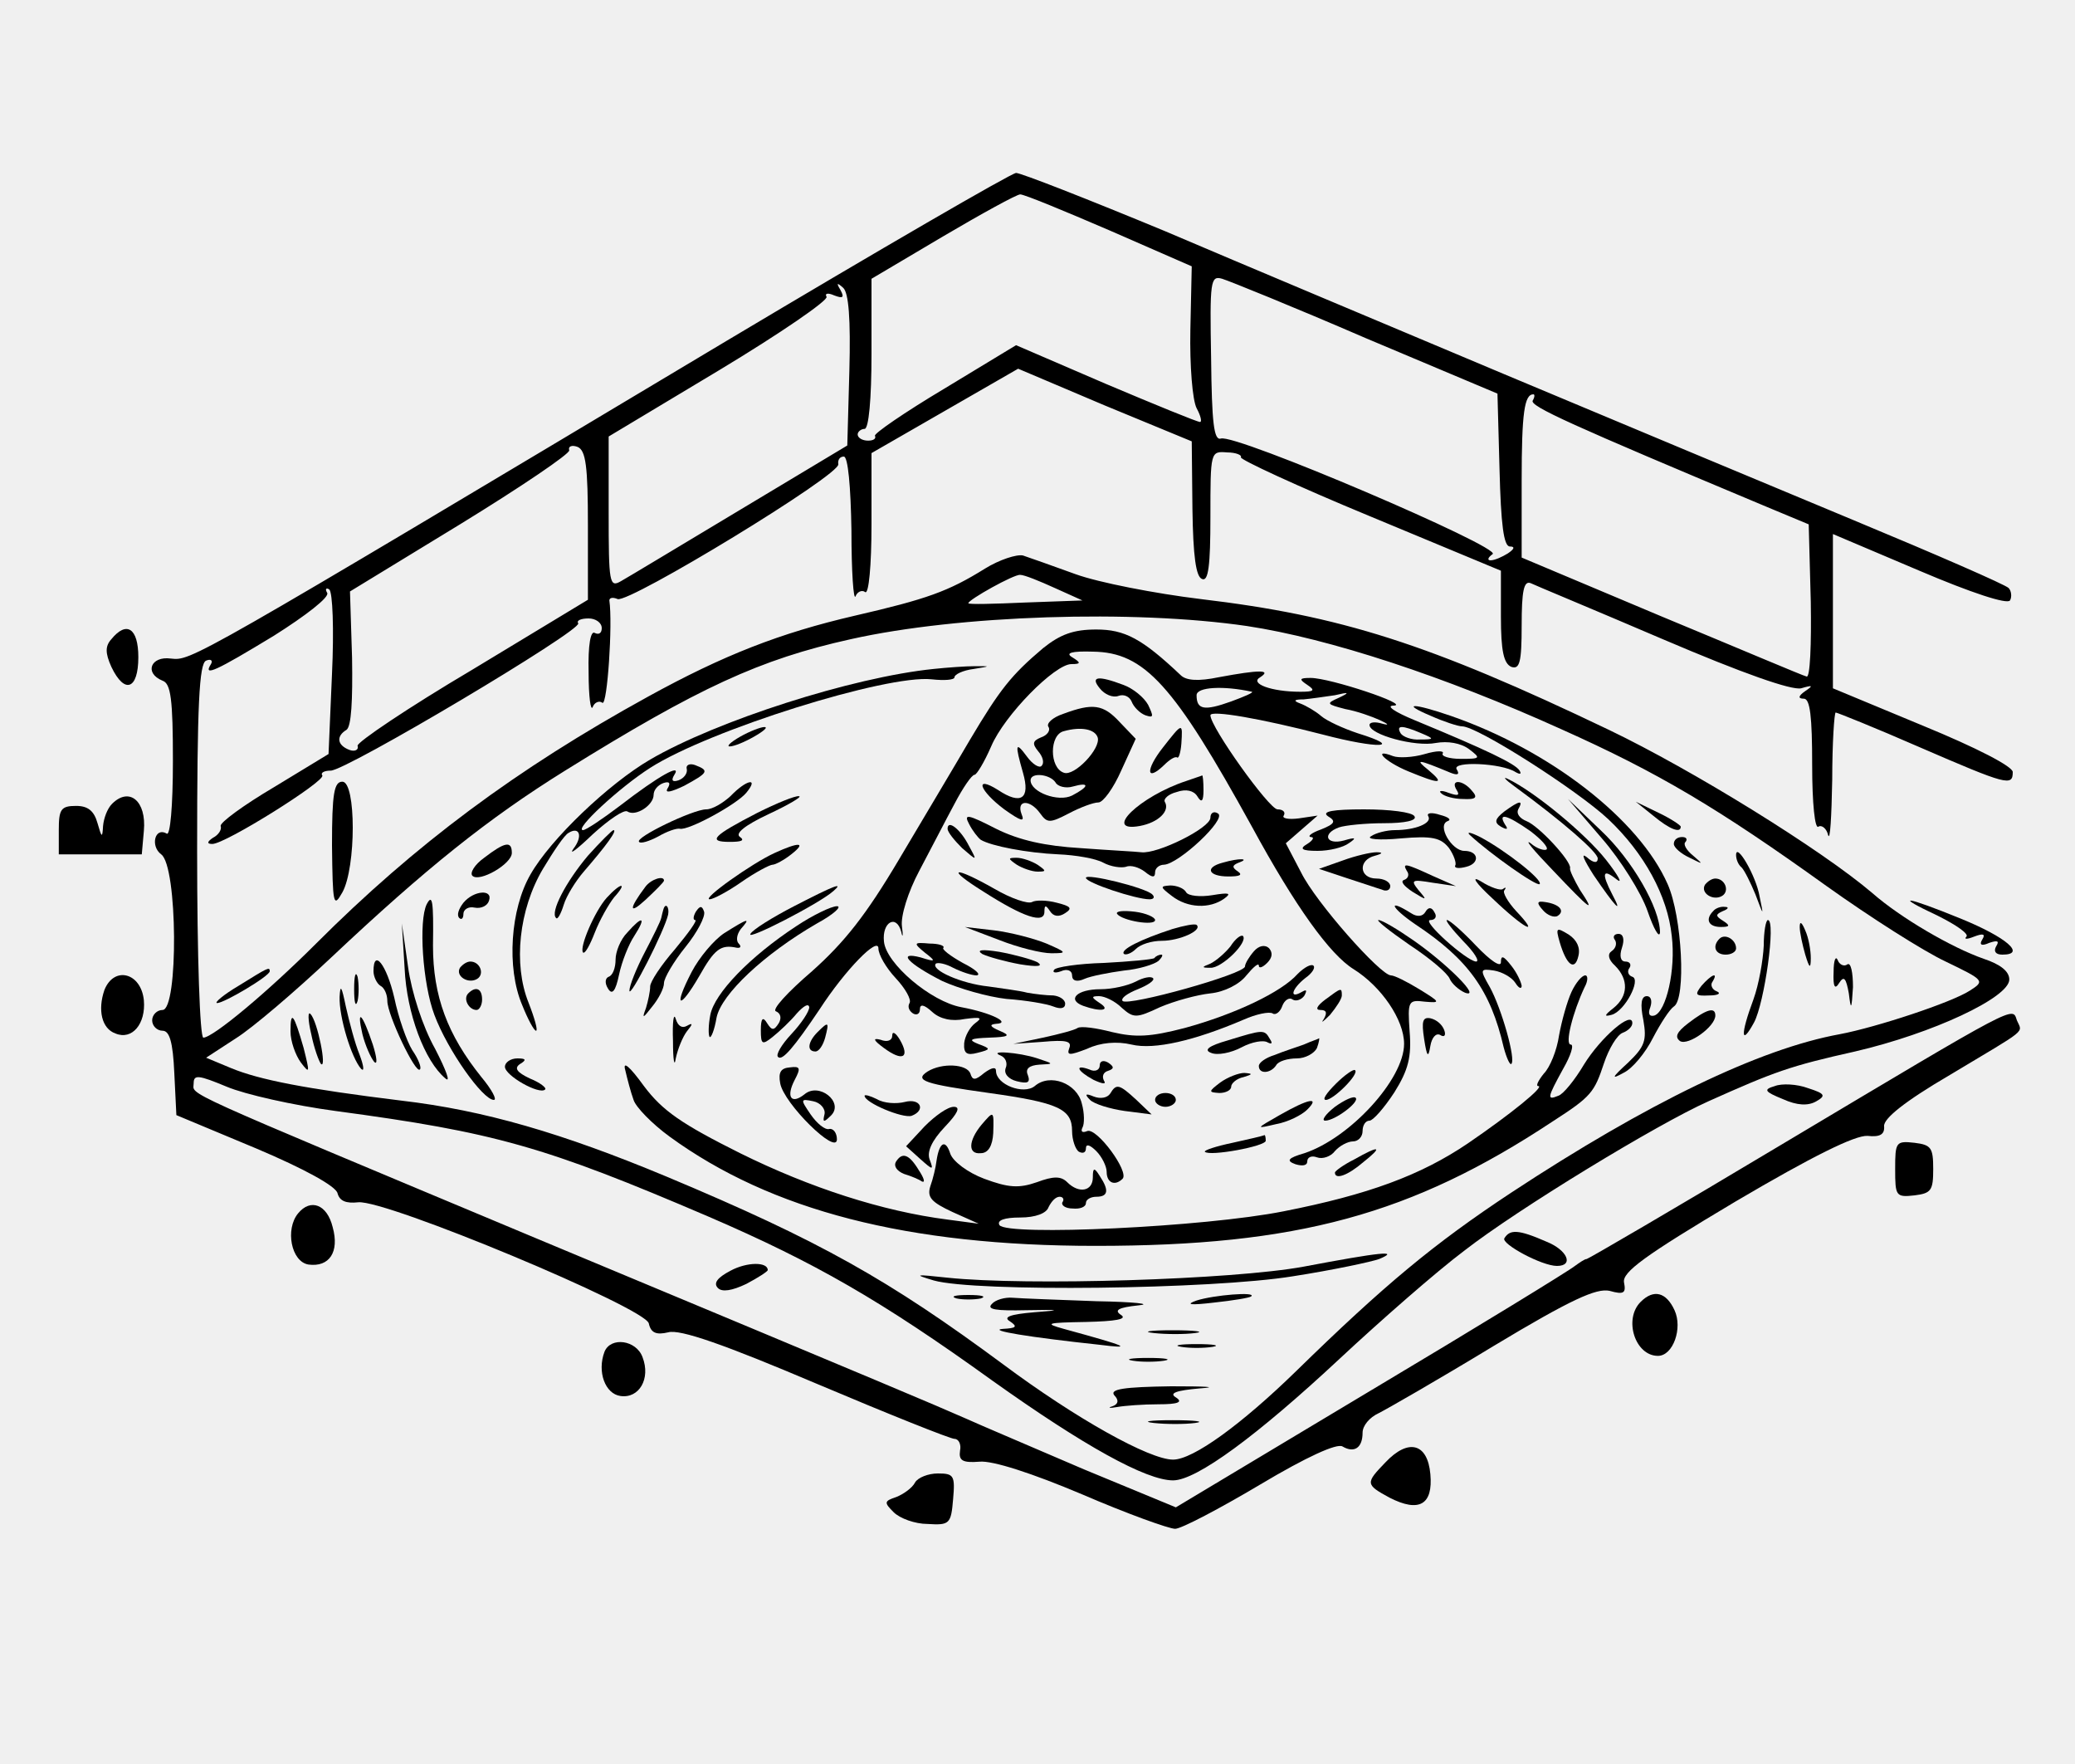
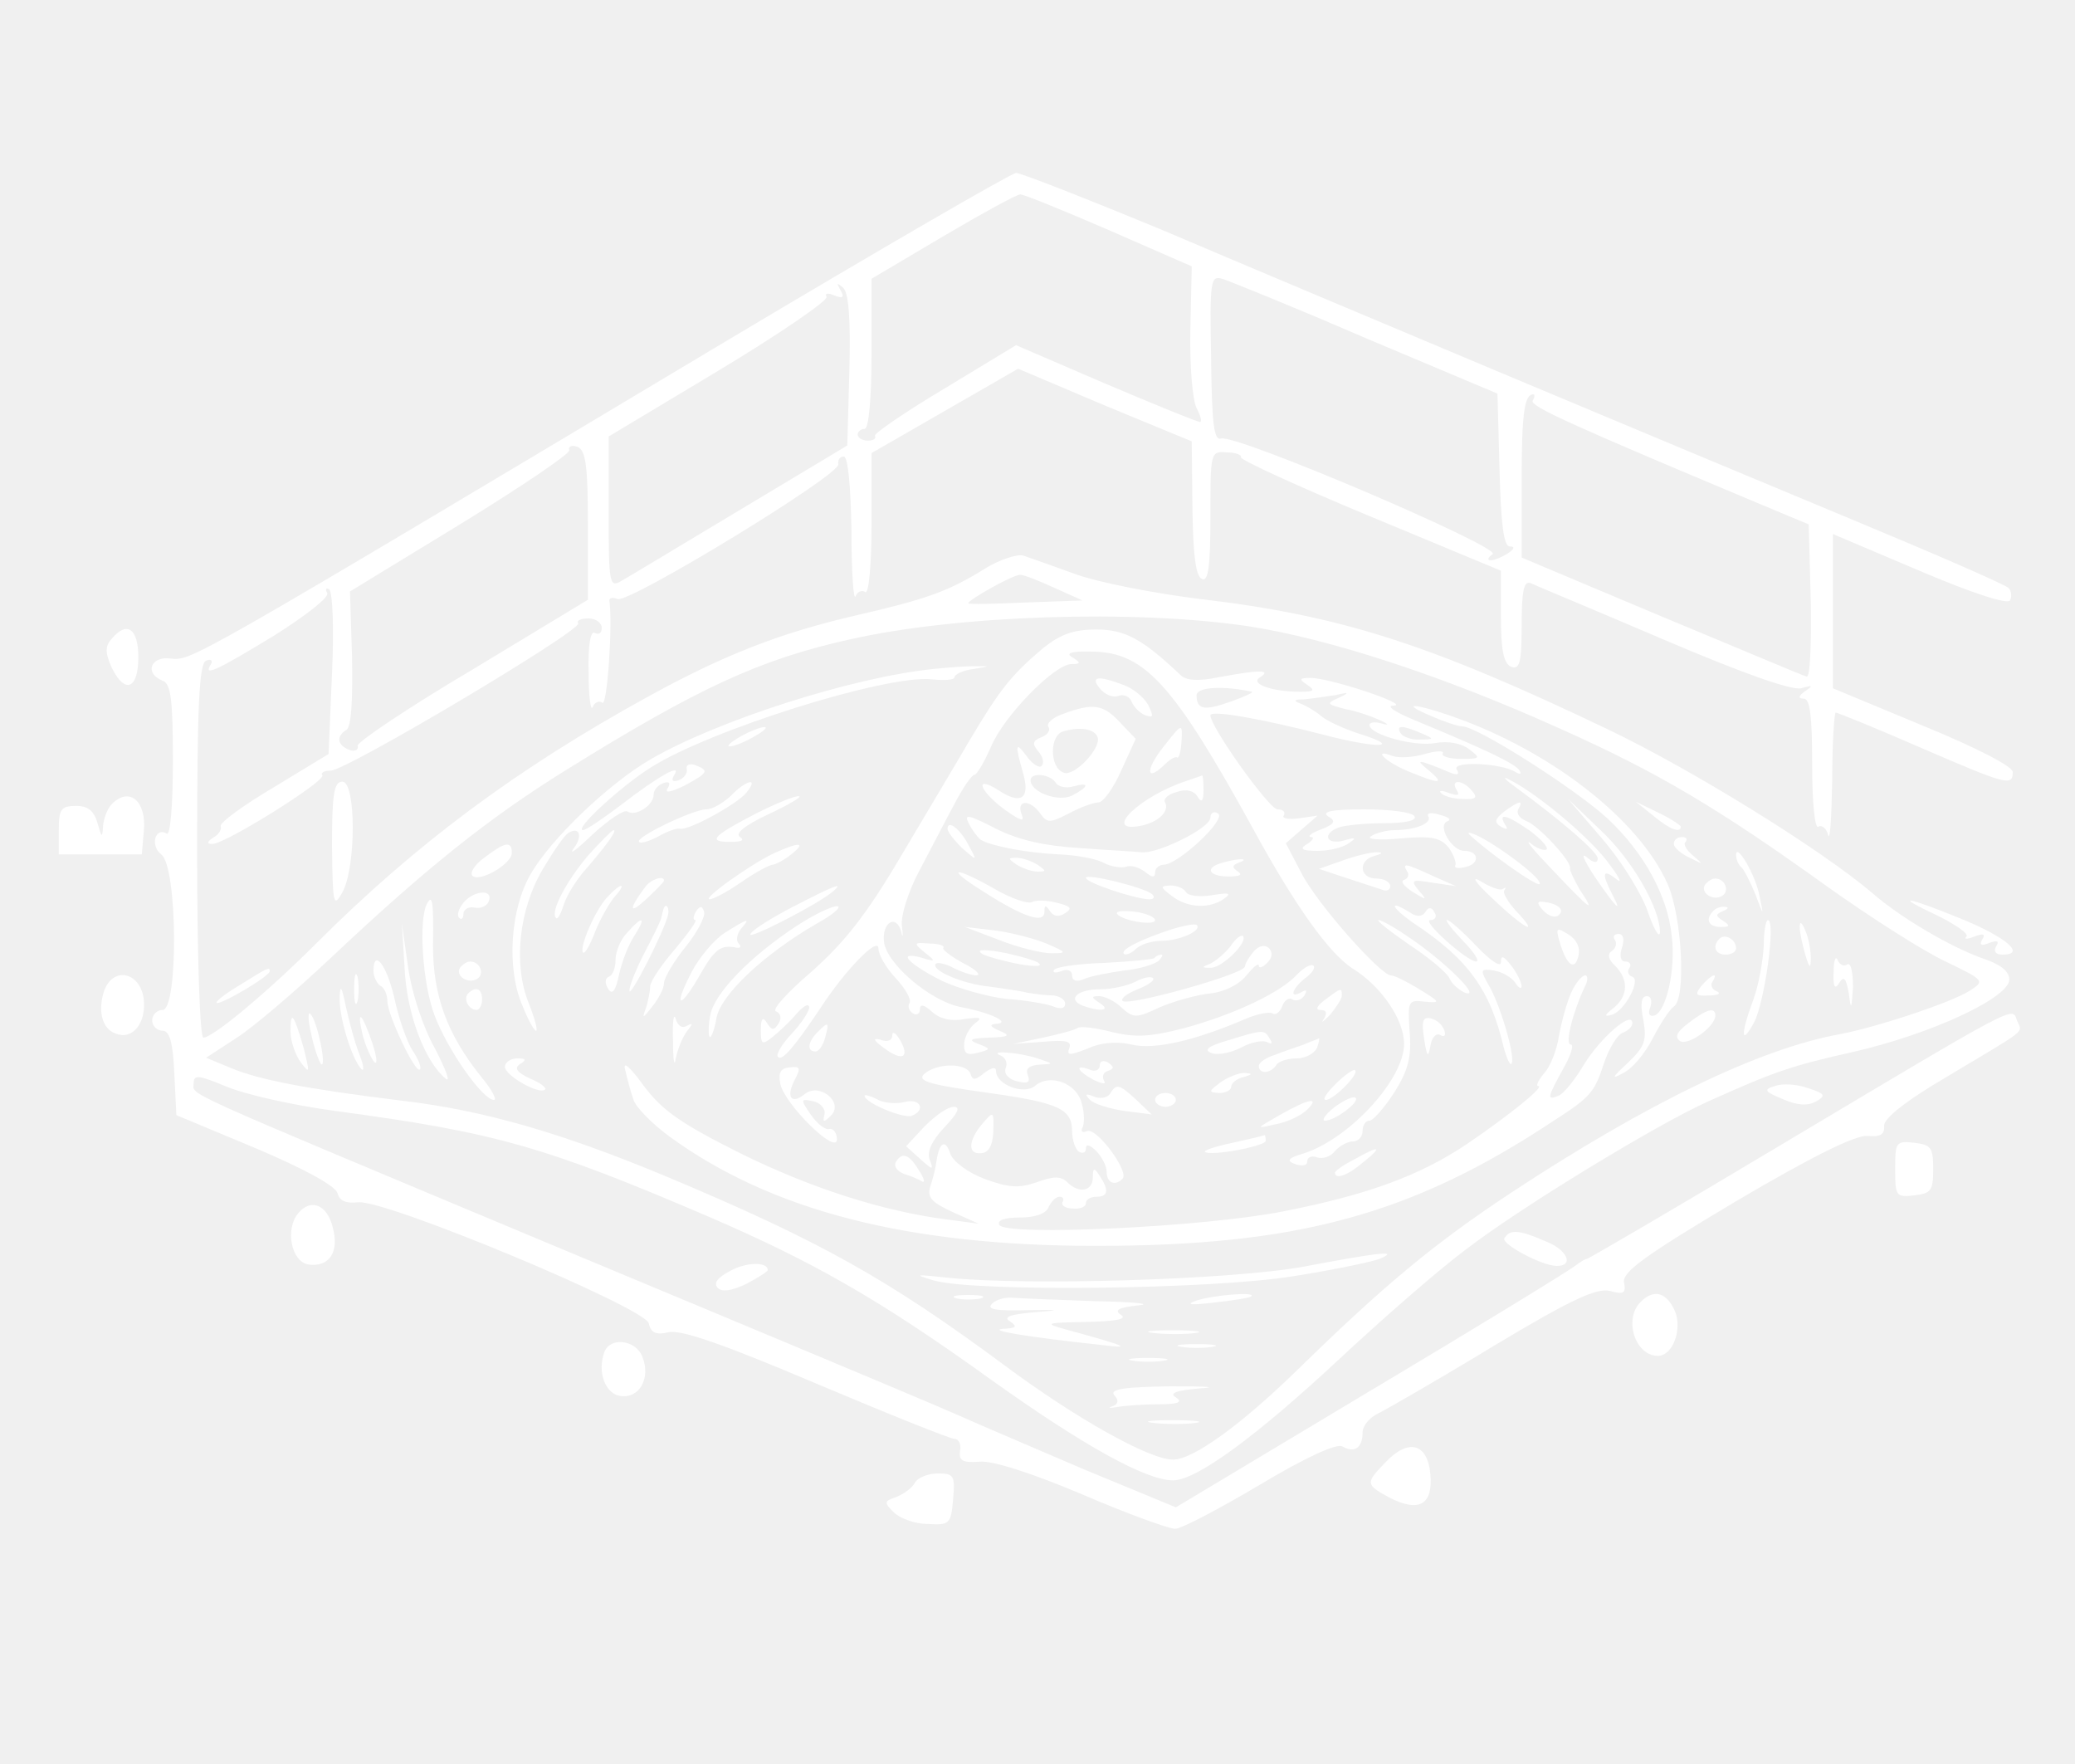
<svg xmlns="http://www.w3.org/2000/svg" version="1.0" width="300pt" height="255pt" viewBox="0 0 300 255" preserveAspectRatio="xMidYMid meet">
-   <g transform="translate(0,255) scale(0.1,-0.1)" fill="#000000" stroke="none">
+   <g transform="translate(0,255) scale(0.1,-0.1)" fill="#ffffff" stroke="none">
    <path d="M1050 2057 c-781 -467 -773 -462 -803 -459 -29 4 -39 -21 -12 -32 12 -4 15 -27 15 -116 0 -66 -4 -109 -9 -105 -17 10 -24 -18 -8 -30 24 -17 25 -225 2 -225 -8 0 -15 -7 -15 -15 0 -8 7 -15 15 -15 10 0 15 -16 17 -61 l3 -61 115 -48 c71 -30 116 -55 118 -65 3 -11 12 -15 30 -13 40 4 414 -152 420 -175 3 -14 11 -17 28 -13 17 5 82 -18 214 -74 104 -44 194 -80 200 -80 6 0 10 -8 8 -17 -2 -14 3 -18 28 -16 19 2 77 -17 148 -47 65 -28 126 -50 135 -50 9 0 64 29 123 64 67 40 111 60 119 55 17 -10 29 -2 29 20 0 10 10 22 23 28 12 6 87 49 166 97 113 68 149 84 168 80 21 -6 24 -3 21 12 -3 15 30 39 161 117 112 66 173 96 191 95 18 -2 25 2 24 14 -1 11 30 36 95 74 115 69 105 60 97 79 -7 20 6 27 -341 -180 -152 -91 -279 -165 -281 -165 -3 0 -10 -5 -17 -10 -7 -6 -139 -87 -295 -180 l-282 -169 -133 55 c-72 31 -150 64 -172 74 -48 21 -90 39 -620 260 -528 221 -495 206 -495 224 0 13 7 12 48 -5 26 -11 97 -27 157 -35 231 -31 302 -51 540 -153 153 -66 249 -121 410 -237 132 -94 222 -144 261 -144 34 0 122 65 241 176 59 55 140 126 180 156 77 60 279 183 353 216 96 43 118 51 212 72 112 26 223 78 223 104 0 12 -13 22 -37 30 -46 16 -120 59 -161 95 -74 63 -260 178 -381 236 -261 125 -388 165 -590 189 -66 8 -148 24 -181 36 -33 12 -67 24 -76 27 -9 2 -34 -6 -55 -19 -53 -33 -84 -44 -188 -68 -108 -25 -190 -57 -299 -117 -191 -105 -337 -214 -480 -357 -69 -69 -149 -136 -163 -136 -5 0 -9 117 -9 270 0 212 3 271 13 275 7 3 10 0 7 -5 -12 -19 7 -10 91 41 46 29 81 56 77 62 -3 5 -2 8 3 5 5 -4 7 -58 4 -122 l-5 -116 -79 -48 c-44 -26 -78 -51 -77 -56 2 -5 -3 -13 -11 -17 -9 -6 -9 -9 -1 -9 19 0 164 91 159 99 -3 4 3 7 12 7 21 -1 364 203 358 213 -3 4 4 7 15 7 10 0 19 -6 19 -14 0 -7 -4 -10 -10 -7 -6 4 -10 -17 -9 -57 0 -35 3 -57 6 -50 2 6 9 10 14 6 7 -4 15 114 10 148 0 4 5 5 12 2 17 -6 323 180 319 195 -1 6 2 11 8 11 6 0 10 -43 11 -107 0 -60 3 -102 6 -95 2 6 9 10 14 6 5 -3 9 38 9 98 l0 103 106 61 106 61 125 -53 126 -52 1 -98 c1 -68 5 -98 14 -101 9 -4 12 19 12 90 0 94 0 95 24 93 13 0 22 -4 20 -7 -2 -3 82 -42 186 -85 l190 -79 0 -66 c0 -50 4 -68 15 -73 12 -4 15 6 15 60 0 49 3 65 13 61 6 -3 93 -39 191 -81 117 -50 186 -74 200 -71 17 5 18 4 6 -4 -10 -7 -11 -11 -2 -11 9 0 12 -26 12 -96 0 -56 4 -93 9 -89 5 3 12 -3 14 -12 3 -10 5 26 6 80 0 53 3 97 5 97 2 0 57 -22 121 -50 127 -55 135 -57 135 -36 0 8 -52 35 -130 67 l-130 54 0 112 0 111 125 -53 c75 -32 127 -49 131 -43 3 5 2 14 -2 18 -5 5 -106 49 -224 98 -118 49 -345 144 -505 211 -159 67 -381 160 -491 207 -111 46 -208 84 -215 84 -8 -1 -196 -110 -419 -243z m554 160 l119 -52 -2 -92 c-1 -52 3 -101 9 -113 6 -11 8 -20 5 -20 -4 0 -65 25 -136 55 l-130 56 -104 -63 c-57 -34 -102 -65 -100 -68 2 -4 -2 -7 -10 -7 -8 0 -15 4 -15 9 0 4 5 8 10 8 6 0 10 43 10 108 l0 109 103 61 c56 33 107 61 112 61 6 0 64 -24 129 -52z m371 -156 l190 -80 3 -110 c2 -79 6 -111 15 -111 8 0 6 -4 -3 -10 -8 -5 -19 -10 -25 -10 -5 0 -4 4 3 9 15 9 -373 175 -393 167 -10 -3 -13 23 -14 116 -2 112 -1 120 16 115 10 -3 104 -41 208 -86z m-747 -47 l-3 -108 -155 -93 c-85 -51 -163 -98 -172 -103 -17 -10 -18 -3 -18 99 l0 110 160 96 c88 53 158 101 155 106 -3 5 2 6 11 2 13 -5 15 -3 9 8 -6 10 -5 11 4 3 8 -7 11 -45 9 -120z m988 -43 c-5 -8 55 -35 339 -154 l60 -25 3 -112 c1 -62 -1 -110 -6 -108 -5 1 -99 41 -210 87 l-202 85 0 111 c0 99 4 125 17 125 2 0 2 -4 -1 -9z m-1366 -181 l0 -107 -167 -101 c-93 -55 -167 -105 -166 -110 2 -6 -4 -9 -12 -6 -18 7 -19 20 -4 29 7 5 9 42 8 104 l-3 96 159 97 c88 54 159 102 158 107 -2 6 4 8 12 5 12 -5 15 -28 15 -114z m675 -90 l40 -18 -83 -3 c-45 -2 -82 -3 -82 -1 0 5 66 42 75 41 6 0 28 -9 50 -19z m278 -55 c119 -18 286 -73 454 -149 141 -63 228 -115 384 -227 63 -45 140 -94 172 -109 56 -27 57 -28 35 -42 -26 -17 -135 -53 -188 -63 -116 -21 -279 -100 -475 -229 -112 -74 -183 -133 -311 -258 -79 -77 -149 -128 -178 -128 -34 0 -140 59 -246 138 -165 122 -264 178 -486 271 -151 63 -264 96 -384 110 -138 17 -205 30 -246 47 l-36 15 43 28 c24 15 86 68 138 117 137 129 227 201 338 270 193 120 282 161 413 190 156 35 409 43 573 19z" />
    <path d="M1508 1613 c-46 -39 -62 -59 -106 -133 -21 -36 -67 -113 -102 -172 -48 -81 -79 -120 -126 -162 -35 -30 -59 -56 -52 -58 7 -3 8 -10 4 -17 -7 -11 -10 -11 -17 0 -6 10 -9 7 -9 -10 0 -21 2 -22 17 -10 10 8 26 23 35 34 10 11 17 15 18 9 0 -6 -11 -23 -26 -39 -14 -15 -23 -30 -19 -33 6 -6 23 14 60 69 37 57 85 106 85 88 0 -9 11 -28 25 -43 14 -15 23 -31 20 -36 -3 -5 -1 -11 5 -15 5 -3 10 -1 10 6 0 8 6 7 18 -4 11 -10 28 -14 47 -10 23 3 26 2 15 -6 -8 -6 -15 -19 -16 -29 -1 -15 4 -18 19 -14 20 5 20 6 1 13 -15 6 -11 8 16 9 29 1 32 3 15 10 -14 6 -15 9 -5 10 23 1 -7 16 -50 24 -44 8 -109 63 -112 95 -3 28 18 40 25 14 2 -10 3 -6 1 8 -2 15 9 50 25 80 16 30 38 73 51 97 12 23 25 42 29 42 3 0 14 18 24 41 19 45 92 119 116 119 14 0 14 2 1 10 -10 6 -1 9 30 8 75 -1 117 -48 230 -253 63 -116 113 -185 147 -206 40 -25 73 -73 73 -108 0 -51 -78 -136 -144 -158 -24 -7 -27 -11 -13 -16 10 -3 17 -2 17 4 0 6 6 9 14 6 8 -3 20 1 26 9 7 8 19 14 26 14 8 0 14 7 14 15 0 8 4 15 10 15 5 0 21 18 36 41 20 32 25 51 22 88 -3 44 -2 46 22 43 23 -2 23 -1 -8 18 -18 11 -36 20 -41 20 -15 0 -109 106 -130 149 l-22 42 23 20 23 20 -27 -4 c-15 -2 -25 0 -22 4 3 5 -1 9 -9 9 -12 0 -97 119 -97 136 0 8 74 -5 163 -28 80 -21 118 -19 50 2 -21 7 -45 18 -53 25 -8 7 -22 15 -30 18 -11 4 -9 6 5 6 11 1 31 4 45 6 21 5 22 4 5 -4 -18 -8 -17 -9 10 -16 17 -3 39 -11 50 -16 13 -6 14 -8 3 -5 -10 3 -18 2 -18 -2 0 -14 66 -32 96 -26 17 3 36 0 48 -9 17 -13 17 -14 -12 -14 -17 0 -29 4 -26 8 2 4 -9 4 -26 -1 -17 -5 -38 -6 -46 -3 -31 12 -12 -8 22 -22 46 -19 54 -19 29 2 -20 16 -16 16 32 -4 10 -4 14 -3 9 5 -7 12 65 9 85 -4 7 -4 9 -3 6 2 -6 10 -48 30 -152 73 -29 12 -42 21 -30 21 25 1 -92 40 -120 40 -17 0 -17 -2 -5 -10 12 -8 10 -10 -10 -10 -42 0 -74 12 -58 21 17 11 -1 11 -60 0 -29 -6 -47 -5 -55 3 -56 53 -81 66 -122 66 -33 0 -52 -7 -77 -27z m302 -63 c3 -1 -11 -7 -30 -14 -39 -14 -50 -12 -50 9 0 12 39 14 80 5z m245 -60 c19 -8 19 -9 -2 -9 -12 -1 -25 4 -28 9 -7 12 2 12 30 0z" />
    <path d="M1350 1583 c-118 -12 -314 -75 -410 -131 -60 -35 -144 -115 -173 -166 -29 -50 -35 -135 -12 -189 8 -20 17 -37 20 -37 3 0 -2 18 -11 41 -22 55 -14 134 21 193 15 25 31 49 37 52 16 10 21 -5 7 -23 -7 -10 5 -1 28 21 23 21 45 36 50 33 12 -8 38 9 38 24 0 7 6 14 14 17 9 3 11 0 6 -8 -4 -7 5 -5 24 4 35 19 37 22 16 30 -8 3 -14 0 -12 -6 1 -6 -4 -13 -12 -16 -9 -3 -11 0 -6 8 11 17 -22 -1 -79 -45 -25 -19 -49 -35 -53 -35 -14 0 53 62 97 90 86 55 342 135 407 128 18 -2 33 -1 33 3 0 4 12 10 28 12 24 4 25 4 2 4 -14 0 -41 -2 -60 -4z" />
    <path d="M1590 1555 c7 -9 19 -14 27 -11 8 3 16 -1 19 -8 3 -8 12 -17 20 -20 12 -4 12 -2 4 15 -6 11 -22 24 -36 29 -37 14 -48 12 -34 -5z" />
    <path d="M1537 1518 c-15 -5 -25 -14 -21 -19 3 -5 -2 -12 -11 -15 -12 -5 -13 -9 -4 -20 7 -8 9 -17 5 -21 -3 -4 -13 2 -21 13 -17 23 -18 19 -6 -23 11 -38 -3 -47 -36 -25 -35 22 -27 -1 9 -28 24 -17 30 -19 25 -7 -8 21 12 22 27 1 10 -14 14 -14 41 0 17 9 36 16 43 16 7 0 22 21 33 46 l21 46 -23 24 c-24 26 -39 28 -82 12z m50 -34 c5 -16 -34 -57 -49 -51 -21 7 -21 55 0 60 25 7 45 3 49 -9z m-61 -65 c3 -6 15 -9 25 -6 25 7 24 0 -1 -13 -20 -10 -60 5 -60 22 0 12 28 9 36 -3z" />
    <path d="M2069 1515 c18 -8 39 -15 45 -15 22 0 166 -92 211 -134 52 -49 86 -111 92 -169 6 -49 -8 -109 -25 -115 -7 -2 -10 2 -6 12 3 9 1 16 -5 16 -8 0 -10 -11 -5 -35 5 -29 2 -38 -22 -61 -24 -22 -25 -25 -7 -15 13 6 32 29 43 51 11 21 24 41 30 45 18 11 12 130 -9 177 -41 93 -169 193 -313 243 -55 19 -74 19 -29 0z" />
    <path d="M1070 1485 c-14 -8 -20 -14 -15 -14 6 0 21 6 35 14 14 8 21 14 15 14 -5 0 -21 -6 -35 -14z" />
    <path d="M1681 1469 c-25 -32 -24 -50 2 -25 8 8 16 13 19 11 2 -2 5 7 6 20 2 31 2 31 -27 -6z" />
    <path d="M1715 1421 c-67 -22 -122 -75 -67 -65 27 5 44 22 36 35 -2 4 5 11 17 14 14 5 25 2 30 -6 6 -10 9 -8 9 9 0 12 -1 22 -2 21 -2 -1 -12 -4 -23 -8z" />
    <path d="M2190 1413 c71 -52 120 -95 120 -104 0 -7 -6 -7 -16 2 -9 7 -4 -4 10 -26 32 -47 43 -58 27 -28 -16 31 -14 38 6 22 10 -8 3 5 -15 28 -30 38 -104 99 -142 117 -8 4 -4 -1 10 -11z" />
    <path d="M1056 1399 c-11 -10 -26 -19 -35 -19 -19 0 -104 -41 -97 -47 2 -3 15 1 28 8 12 7 26 12 31 11 12 -3 82 35 96 52 19 23 0 19 -23 -5z" />
    <path d="M2106 1408 c5 -8 2 -9 -12 -4 -10 4 -15 3 -10 -1 4 -4 18 -8 31 -8 19 -1 22 2 13 12 -13 16 -32 17 -22 1z" />
    <path d="M1095 1375 c-64 -33 -73 -42 -40 -42 17 0 22 2 15 7 -8 5 7 17 41 33 30 14 50 26 44 26 -5 1 -32 -10 -60 -24z" />
    <path d="M2175 1377 c-14 -11 -15 -16 -5 -22 9 -5 11 -4 6 3 -11 18 3 14 36 -9 16 -12 27 -24 24 -27 -3 -2 -14 1 -23 9 -10 7 4 -10 32 -39 55 -58 63 -64 39 -28 -8 14 -15 28 -14 31 2 10 -45 61 -63 68 -10 4 -15 11 -12 17 8 14 2 13 -20 -3z" />
    <path d="M2316 1338 c27 -31 57 -79 66 -105 9 -26 17 -40 18 -31 0 35 -40 105 -86 148 l-47 45 49 -57z" />
    <path d="M2390 1371 c24 -20 40 -26 40 -16 0 2 -15 12 -32 20 l-33 16 25 -20z" />
    <path d="M1401 1359 c5 -10 13 -20 17 -23 15 -9 67 -19 112 -21 25 -1 54 -6 65 -12 11 -6 26 -8 33 -6 7 3 19 -1 27 -7 11 -9 15 -9 15 -1 0 6 6 11 13 11 21 1 91 66 78 74 -6 4 -11 1 -11 -6 0 -15 -77 -53 -100 -50 -8 1 -48 3 -88 6 -50 3 -88 11 -122 28 -41 21 -47 22 -39 7z" />
    <path d="M1920 1370 c12 -7 10 -11 -10 -19 -14 -5 -20 -10 -15 -11 6 0 3 -5 -5 -10 -12 -7 -8 -10 15 -10 17 0 37 5 45 11 12 8 10 9 -7 4 -26 -7 -32 10 -7 19 9 3 38 6 65 6 31 0 48 4 44 10 -3 6 -36 10 -73 10 -45 0 -62 -3 -52 -10z" />
    <path d="M2065 1370 c6 -10 -19 -20 -48 -20 -12 0 -28 -4 -35 -9 -7 -4 12 -6 43 -3 46 4 58 1 70 -14 7 -10 11 -22 9 -25 -2 -4 5 -5 16 -2 20 5 18 23 -3 23 -18 0 -40 37 -24 43 6 2 1 6 -11 9 -12 4 -20 3 -17 -2z" />
    <path d="M1370 1352 c0 -5 10 -17 21 -28 22 -19 22 -19 10 3 -12 24 -31 39 -31 25z" />
    <path d="M850 1313 c-32 -38 -55 -82 -46 -90 2 -3 7 6 11 19 4 13 17 34 29 48 32 37 49 60 43 60 -2 0 -19 -17 -37 -37z" />
    <path d="M2125 1343 c29 -27 97 -75 101 -71 5 6 -50 49 -86 68 -14 7 -20 8 -15 3z" />
    <path d="M2420 1330 c0 -5 10 -14 23 -20 20 -10 20 -10 5 3 -10 8 -15 17 -11 20 3 4 1 7 -5 7 -7 0 -12 -4 -12 -10z" />
    <path d="M700 1310 c-14 -10 -21 -22 -17 -26 10 -10 57 17 57 33 0 18 -10 16 -40 -7z" />
    <path d="M1120 1317 c-33 -15 -106 -67 -94 -67 5 0 26 11 46 25 20 14 41 25 45 25 4 0 17 7 27 15 23 18 11 18 -24 2z" />
    <path d="M1941 1306 l-34 -12 39 -13 c22 -7 45 -15 52 -17 6 -3 12 -1 12 5 0 6 -9 11 -20 11 -25 0 -27 27 -2 33 11 3 12 5 2 5 -8 0 -30 -5 -49 -12z" />
    <path d="M2510 1314 c0 -6 3 -14 8 -18 4 -4 13 -22 20 -39 12 -32 12 -32 6 -3 -5 30 -34 79 -34 60z" />
    <path d="M1470 1300 c8 -5 22 -10 30 -10 13 0 13 1 0 10 -8 5 -22 10 -30 10 -13 0 -13 -1 0 -10z" />
    <path d="M1768 1303 c-27 -7 -21 -20 8 -20 16 0 21 2 14 7 -9 6 -9 9 1 13 17 6 1 7 -23 0z" />
    <path d="M2034 1291 c4 -5 2 -11 -4 -13 -6 -2 0 -9 12 -17 21 -13 22 -13 9 2 -12 15 -10 16 20 11 l34 -5 -34 15 c-39 18 -44 19 -37 7z" />
    <path d="M1422 1261 c58 -37 88 -47 88 -29 0 10 2 10 8 1 5 -8 13 -9 22 -3 11 7 8 10 -12 15 -15 4 -31 4 -36 1 -6 -3 -30 5 -54 19 -60 34 -72 31 -16 -4z" />
    <path d="M1570 1281 c0 -7 72 -31 92 -31 6 0 8 3 4 7 -10 10 -96 31 -96 24z" />
    <path d="M2158 1251 c46 -44 70 -56 34 -18 -12 13 -20 27 -17 30 3 4 2 5 -2 2 -3 -3 -18 2 -32 11 -15 9 -8 -2 17 -25z" />
    <path d="M933 1268 c-24 -32 -24 -41 0 -19 15 14 27 26 27 28 0 8 -19 2 -27 -9z" />
    <path d="M2465 1271 c-7 -12 12 -24 25 -16 11 7 4 25 -10 25 -5 0 -11 -4 -15 -9z" />
    <path d="M877 1252 c-17 -19 -40 -72 -34 -79 3 -2 10 11 17 29 7 18 20 41 28 51 20 22 10 22 -11 -1z" />
    <path d="M1148 1240 c-31 -16 -60 -34 -63 -40 -7 -11 100 44 120 62 15 13 3 9 -57 -22z" />
    <path d="M1694 1255 c23 -18 55 -19 76 -4 11 8 7 9 -17 5 -18 -3 -35 -1 -38 4 -3 6 -14 10 -23 10 -15 -1 -15 -2 2 -15z" />
    <path d="M670 1245 c-7 -9 -10 -18 -6 -22 3 -3 6 -1 6 6 0 6 7 11 16 9 10 -2 19 3 21 10 6 17 -22 15 -37 -3z" />
    <path d="M617 1243 c-12 -24 -6 -115 11 -160 19 -51 70 -123 86 -123 5 0 -3 15 -18 33 -49 61 -70 117 -70 190 1 66 -1 75 -9 60z" />
    <path d="M2231 1234 c6 -7 16 -11 21 -8 11 7 3 17 -18 20 -12 2 -13 -1 -3 -12z" />
    <path d="M959 1235 c-1 -3 -2 -8 -3 -12 -1 -5 -12 -27 -24 -50 -12 -23 -22 -48 -22 -55 0 -13 51 87 56 110 2 11 -4 18 -7 7z" />
    <path d="M1006 1232 c-4 -7 -4 -12 -1 -12 4 0 -10 -19 -29 -42 -20 -23 -36 -47 -36 -54 0 -7 -3 -21 -6 -31 -6 -16 -5 -16 9 2 9 11 17 26 17 34 0 7 14 31 31 52 17 21 29 44 27 51 -3 9 -6 9 -12 0z" />
    <path d="M1151 1211 c-67 -44 -118 -97 -124 -128 -3 -15 -3 -30 -1 -32 2 -2 7 10 10 28 7 34 69 92 145 136 24 13 37 25 29 25 -8 0 -35 -13 -59 -29z" />
    <path d="M1615 1229 c7 -10 55 -18 55 -9 0 4 -13 10 -29 12 -17 2 -28 1 -26 -3z" />
    <path d="M2046 1214 c77 -51 109 -96 128 -178 4 -15 9 -26 11 -24 7 6 -14 80 -31 111 -15 26 -14 27 6 24 12 -2 26 -10 31 -18 5 -8 9 -9 9 -4 -1 6 -7 19 -15 29 -11 14 -15 16 -15 5 0 -8 -15 2 -36 24 -19 20 -38 37 -42 37 -3 0 7 -13 23 -30 16 -16 25 -30 19 -30 -14 1 -80 60 -66 60 7 0 10 5 6 11 -4 8 -9 8 -13 1 -4 -7 -12 -8 -21 -2 -35 22 -29 8 6 -16z" />
    <path d="M2477 1233 c-12 -12 -7 -23 11 -23 13 0 14 2 3 9 -11 7 -11 9 0 14 8 3 9 6 3 6 -6 1 -14 -2 -17 -6z" />
    <path d="M907 1202 c-10 -10 -17 -28 -17 -39 0 -12 -4 -23 -10 -25 -5 -2 -6 -9 -1 -17 6 -10 11 -4 16 20 4 19 14 44 22 56 18 28 12 30 -10 5z" />
    <path d="M1047 1201 c-15 -10 -36 -35 -47 -56 -27 -52 -18 -56 11 -6 22 39 31 46 54 41 6 -1 7 2 3 6 -4 4 -3 13 3 21 15 17 11 16 -24 -6z" />
    <path d="M1695 1207 c-46 -15 -76 -30 -70 -36 3 -2 11 1 17 7 7 7 23 12 38 12 25 0 59 15 50 23 -3 2 -18 -1 -35 -6z" />
    <path d="M2038 1184 c29 -19 55 -41 58 -49 3 -7 13 -16 22 -20 25 -9 -26 42 -75 76 -23 16 -45 29 -50 29 -4 0 16 -16 45 -36z" />
    <path d="M2550 1183 c-1 -21 -7 -56 -15 -78 -19 -51 -18 -68 1 -33 15 28 32 148 20 148 -3 0 -6 -17 -6 -37z" />
    <path d="M2602 1210 c0 -8 4 -26 8 -40 6 -20 8 -21 8 -5 0 11 -3 29 -8 40 -5 12 -8 14 -8 5z" />
    <path d="M585 1150 c3 -65 29 -134 59 -159 8 -7 1 12 -15 43 -18 32 -34 82 -39 118 l-9 63 4 -65z" />
    <path d="M1445 1191 c28 -11 61 -19 75 -19 23 0 23 1 -7 14 -17 7 -51 16 -75 19 l-43 5 50 -19z" />
    <path d="M2255 1188 c10 -34 22 -42 27 -20 3 12 -2 23 -14 31 -18 11 -19 10 -13 -11z" />
    <path d="M1779 1182 c-8 -10 -21 -21 -29 -25 -13 -5 -13 -6 0 -6 16 -1 55 37 47 46 -3 2 -11 -4 -18 -15z" />
    <path d="M2335 1191 c3 -5 1 -12 -5 -16 -6 -4 -5 -12 5 -21 20 -20 19 -44 -2 -61 -14 -11 -14 -13 -3 -10 19 5 43 51 30 55 -6 2 -8 8 -4 13 3 5 0 9 -6 9 -7 0 -9 8 -5 20 4 12 2 20 -5 20 -6 0 -9 -4 -5 -9z" />
    <path d="M2486 1193 c-11 -11 -6 -23 9 -23 8 0 15 4 15 9 0 13 -16 22 -24 14z" />
    <path d="M1337 1173 c17 -13 16 -14 -6 -7 -35 9 -18 -9 31 -34 24 -11 66 -23 93 -26 28 -2 58 -7 68 -11 10 -4 17 -3 17 4 0 6 -8 11 -17 12 -10 0 -27 2 -38 4 -11 3 -36 6 -56 9 -39 4 -84 24 -76 33 3 2 14 0 25 -6 12 -6 27 -11 34 -11 7 1 -2 9 -20 18 -18 10 -31 20 -28 22 2 3 -7 6 -20 6 -23 2 -24 1 -7 -13z" />
    <path d="M1813 1175 c-7 -8 -13 -18 -13 -22 0 -11 -169 -58 -177 -50 -3 4 7 11 22 17 15 6 25 13 22 16 -3 3 -14 1 -25 -5 -12 -6 -34 -11 -51 -11 -34 0 -49 -15 -25 -24 25 -9 41 -7 24 4 -12 8 -13 10 -1 10 8 0 23 -7 33 -17 17 -15 21 -15 55 1 21 9 54 18 73 20 20 2 42 13 52 26 10 12 18 19 18 14 0 -4 5 -3 12 4 8 8 8 15 3 21 -6 6 -15 4 -22 -4z" />
    <path d="M1420 1171 c8 -4 33 -11 55 -15 25 -4 34 -3 25 3 -8 4 -33 11 -55 15 -25 4 -34 3 -25 -3z" />
    <path d="M1669 1165 c-3 -2 -35 -5 -73 -7 -37 -1 -70 -6 -72 -10 -3 -4 2 -5 10 -2 9 4 16 1 16 -6 0 -8 7 -10 18 -5 9 4 35 9 57 12 22 2 44 9 50 14 5 5 7 9 4 9 -3 0 -8 -2 -10 -5z" />
    <path d="M2651 1145 c-1 -22 2 -26 8 -16 7 11 10 7 14 -15 3 -25 4 -24 6 9 0 21 -3 36 -8 33 -5 -4 -12 0 -14 6 -3 7 -6 0 -6 -17z" />
    <path d="M540 1146 c0 -8 5 -18 10 -21 6 -3 10 -13 10 -22 0 -20 41 -106 47 -99 3 2 -2 15 -11 28 -8 13 -20 47 -26 76 -11 47 -30 72 -30 38z" />
    <path d="M665 1151 c-7 -12 12 -24 25 -16 11 7 4 25 -10 25 -5 0 -11 -4 -15 -9z" />
    <path d="M1876 1142 c-23 -26 -90 -58 -163 -78 -50 -13 -71 -14 -105 -6 -23 6 -45 9 -50 6 -4 -3 -27 -9 -50 -14 l-43 -9 43 3 c33 3 42 1 38 -9 -4 -11 0 -11 26 -1 19 9 43 11 64 6 33 -8 92 6 162 36 18 8 37 12 42 9 4 -3 11 2 14 11 3 8 10 13 15 9 5 -3 13 0 17 6 4 8 3 9 -4 5 -19 -11 -14 5 5 20 10 7 15 15 12 18 -3 3 -13 -2 -23 -12z" />
    <path d="M512 1120 c0 -19 2 -27 5 -17 2 9 2 25 0 35 -3 9 -5 1 -5 -18z" />
    <path d="M2272 1116 c-6 -13 -14 -41 -18 -63 -3 -21 -13 -46 -22 -55 -8 -10 -12 -18 -8 -18 10 0 -39 -40 -102 -83 -68 -46 -144 -74 -266 -98 -115 -23 -400 -36 -411 -20 -4 7 7 11 30 11 22 0 38 6 41 15 4 8 10 15 16 15 5 0 7 -4 4 -8 -2 -4 4 -9 15 -9 10 -1 19 2 19 8 0 5 7 9 15 9 17 0 19 9 5 30 -8 13 -10 12 -10 -2 0 -20 -20 -24 -37 -7 -9 9 -20 9 -44 0 -26 -9 -41 -8 -76 5 -24 9 -45 25 -49 36 -7 22 -16 17 -20 -10 -1 -9 -5 -26 -9 -37 -5 -16 2 -23 32 -37 l38 -17 -45 6 c-94 12 -199 46 -300 96 -84 42 -112 61 -139 97 -21 29 -31 37 -27 23 3 -13 8 -32 12 -43 3 -10 26 -34 52 -53 147 -107 344 -158 616 -158 291 0 457 45 661 180 56 36 60 42 74 84 7 21 19 41 27 44 8 3 14 9 14 14 0 19 -46 -21 -70 -60 -13 -22 -30 -43 -37 -45 -17 -7 -16 -3 7 39 11 19 16 35 11 35 -9 0 3 47 20 83 5 9 5 17 1 17 -5 0 -14 -11 -20 -24z" />
    <path d="M2460 1125 c-10 -13 -9 -15 11 -14 13 0 18 3 11 6 -6 2 -10 9 -6 14 9 15 -2 10 -16 -6z" />
    <path d="M491 1109 c-1 -29 17 -88 31 -104 5 -5 4 4 -2 20 -7 17 -15 48 -20 70 -6 29 -8 33 -9 14z" />
    <path d="M677 1114 c-8 -8 1 -24 12 -24 4 0 8 7 8 15 0 16 -9 20 -20 9z" />
    <path d="M1916 1105 c-12 -9 -15 -15 -7 -15 9 0 10 -4 5 -13 -5 -7 -1 -4 9 6 9 11 17 23 17 28 0 12 -1 11 -24 -6z" />
    <path d="M450 1055 c4 -20 11 -39 14 -43 9 -8 -5 62 -15 72 -4 5 -4 -8 1 -29z" />
    <path d="M973 1045 c0 -27 2 -39 4 -25 3 14 10 31 16 39 9 11 9 13 0 8 -7 -4 -13 0 -16 10 -3 10 -5 -4 -4 -32z" />
    <path d="M2441 1071 c-17 -13 -20 -20 -12 -26 12 -7 51 21 51 37 0 13 -13 9 -39 -11z" />
    <path d="M420 1059 c0 -14 7 -34 15 -45 13 -17 13 -15 4 21 -14 49 -19 56 -19 24z" />
    <path d="M524 1055 c4 -16 12 -34 17 -40 5 -5 4 6 -2 25 -15 45 -24 54 -15 15z" />
    <path d="M2059 1048 c4 -26 6 -28 9 -10 2 12 8 19 14 16 6 -4 9 -1 6 7 -3 8 -11 15 -20 17 -11 2 -13 -4 -9 -30z" />
    <path d="M1182 1058 c-14 -14 -16 -28 -3 -28 5 0 11 9 14 20 6 23 5 24 -11 8z" />
    <path d="M1290 1053 c0 -7 -7 -10 -17 -6 -12 3 -10 -1 5 -12 27 -20 38 -14 23 12 -6 10 -11 13 -11 6z" />
    <path d="M1775 1046 c-28 -8 -35 -14 -24 -18 9 -4 29 0 44 8 15 8 32 11 38 7 6 -3 7 -1 3 5 -8 14 -9 14 -61 -2z" />
    <path d="M1885 1040 c-11 -4 -30 -10 -42 -15 -13 -4 -23 -11 -23 -16 0 -12 17 -11 25 1 3 6 17 10 30 10 12 0 25 7 29 15 3 8 4 15 3 14 -1 -1 -11 -4 -22 -9z" />
    <path d="M1447 1024 c7 -3 10 -11 7 -18 -3 -8 4 -16 16 -19 16 -4 20 -2 16 9 -4 9 2 14 17 15 21 1 21 1 -3 9 -27 9 -73 12 -53 4z" />
    <path d="M730 1008 c0 -13 50 -41 58 -33 3 2 -7 10 -22 16 -19 9 -23 15 -14 21 10 6 8 8 -4 8 -10 0 -18 -6 -18 -12z" />
    <path d="M1590 1010 c0 -7 -7 -10 -15 -6 -22 8 -18 -2 6 -15 13 -6 19 -7 15 -1 -3 6 -1 12 6 14 9 3 9 6 0 12 -7 4 -12 2 -12 -4z" />
    <path d="M1128 984 c5 -29 82 -105 82 -81 0 9 -5 16 -11 15 -6 -2 -18 8 -27 21 -15 22 -15 23 4 19 10 -2 18 -11 16 -19 -3 -12 -1 -12 10 -1 18 19 -18 48 -39 30 -19 -15 -27 -4 -14 21 9 17 8 20 -7 18 -13 -1 -17 -7 -14 -23z" />
    <path d="M1341 1001 c-20 -13 -4 -18 89 -31 100 -14 120 -23 120 -55 0 -13 5 -27 10 -30 6 -3 10 -1 10 5 0 7 6 5 15 -4 8 -8 15 -22 15 -30 0 -16 12 -21 23 -10 10 10 -37 74 -51 69 -7 -3 -10 -1 -7 5 3 5 3 21 -1 35 -7 29 -46 44 -68 25 -16 -13 -56 2 -56 22 0 6 -6 5 -17 -3 -13 -11 -17 -11 -20 -1 -5 14 -41 16 -62 3z" />
    <path d="M1931 983 c-13 -13 -20 -23 -14 -23 11 0 49 38 42 43 -2 2 -15 -7 -28 -20z" />
    <path d="M1764 985 c-17 -13 -17 -14 -1 -15 9 0 17 4 17 9 0 5 8 12 18 14 13 4 14 5 1 6 -8 0 -24 -6 -35 -14z" />
    <path d="M1605 969 c-4 -6 -14 -8 -24 -4 -12 5 -13 3 -5 -5 6 -6 29 -13 50 -16 l39 -5 -22 21 c-25 23 -29 24 -38 9z" />
    <path d="M1250 966 c0 -10 55 -33 68 -29 21 8 13 26 -10 20 -12 -3 -30 -2 -40 4 -10 5 -18 7 -18 5z" />
    <path d="M1670 960 c0 -5 7 -10 15 -10 8 0 15 5 15 10 0 6 -7 10 -15 10 -8 0 -15 -4 -15 -10z" />
    <path d="M1930 950 c-14 -11 -20 -20 -14 -20 14 0 50 27 44 33 -3 3 -16 -3 -30 -13z" />
    <path d="M1850 938 c-35 -20 -35 -20 -5 -13 17 3 37 13 45 21 19 19 2 16 -40 -8z" />
    <path d="M1337 922 l-27 -29 20 -18 c19 -17 20 -17 14 -1 -4 11 3 27 22 47 19 20 23 29 13 29 -9 0 -27 -13 -42 -28z" />
    <path d="M1419 924 c-19 -23 -20 -43 -1 -41 11 0 17 11 18 29 1 33 1 33 -17 12z" />
    <path d="M1782 898 c-24 -5 -42 -11 -40 -13 7 -7 88 8 88 16 0 5 -1 9 -2 8 -2 -1 -23 -6 -46 -11z" />
    <path d="M1958 874 c-16 -8 -28 -17 -28 -19 0 -11 19 -4 41 15 29 23 24 25 -13 4z" />
    <path d="M1295 870 c-3 -6 2 -13 12 -17 10 -3 22 -8 26 -11 5 -2 3 5 -5 17 -14 23 -24 26 -33 11z" />
    <path d="M1885 719 c-103 -19 -401 -28 -515 -16 -47 5 -50 5 -20 -4 60 -17 402 -13 519 6 58 9 114 21 125 25 31 13 2 10 -109 -11z" />
    <path d="M1383 673 c9 -2 25 -2 35 0 9 3 1 5 -18 5 -19 0 -27 -2 -17 -5z" />
    <path d="M1434 665 c-8 -8 6 -10 50 -9 50 1 52 0 11 -3 -35 -3 -45 -7 -35 -13 12 -8 9 -10 -10 -11 -23 -2 37 -12 140 -23 48 -6 43 -3 -52 23 -29 8 -25 9 32 10 43 1 60 4 51 10 -11 7 -4 11 25 14 21 2 -6 5 -61 6 -55 2 -109 4 -121 5 -11 1 -25 -3 -30 -9z" />
    <path d="M1730 670 c-17 -6 -9 -7 25 -3 28 3 52 7 54 9 8 7 -54 2 -79 -6z" />
    <path d="M1668 623 c18 -2 45 -2 60 0 15 2 0 4 -33 4 -33 0 -45 -2 -27 -4z" />
    <path d="M1708 603 c12 -2 32 -2 45 0 12 2 2 4 -23 4 -25 0 -35 -2 -22 -4z" />
    <path d="M1638 583 c12 -2 32 -2 45 0 12 2 2 4 -23 4 -25 0 -35 -2 -22 -4z" />
    <path d="M1611 533 c7 -7 6 -13 -3 -16 -7 -2 -4 -3 7 -1 11 2 38 4 60 4 28 0 36 3 25 10 -10 6 0 10 35 13 28 2 9 3 -42 3 -68 -1 -89 -4 -82 -13z" />
    <path d="M1668 493 c18 -2 45 -2 60 0 15 2 0 4 -33 4 -33 0 -45 -2 -27 -4z" />
    <path d="M161 1626 c-9 -10 -9 -20 0 -40 19 -40 39 -33 39 14 0 42 -17 53 -39 26z" />
    <path d="M480 1328 c1 -86 2 -91 15 -68 20 36 20 160 0 160 -12 0 -15 -17 -15 -92z" />
    <path d="M162 1388 c-7 -7 -12 -21 -13 -32 -1 -18 -2 -17 -8 4 -5 18 -14 25 -31 25 -22 0 -25 -5 -25 -35 l0 -35 60 0 60 0 3 34 c4 43 -21 64 -46 39z" />
    <path d="M2802 1226 c26 -13 45 -26 41 -30 -4 -4 1 -4 11 0 13 5 17 4 12 -4 -5 -8 -1 -10 10 -5 12 4 15 3 10 -5 -4 -7 -1 -12 9 -12 35 0 6 25 -60 52 -81 33 -99 35 -33 4z" />
    <path d="M345 1125 c-22 -13 -36 -25 -31 -25 10 0 76 39 76 46 0 7 -3 5 -45 -21z" />
    <path d="M151 1119 c-10 -29 -4 -56 16 -63 24 -10 44 14 41 48 -4 40 -43 50 -57 15z" />
    <path d="M2566 980 c-17 -5 -15 -8 12 -19 20 -9 36 -10 48 -3 14 8 13 11 -12 19 -16 6 -38 7 -48 3z" />
    <path d="M2740 860 c0 -39 1 -41 28 -38 24 3 27 7 27 38 0 31 -3 35 -27 38 -27 3 -28 1 -28 -38z" />
    <path d="M431 796 c-19 -23 -10 -70 15 -74 30 -4 45 18 35 54 -8 33 -32 42 -50 20z" />
    <path d="M2175 760 c-5 -8 54 -40 76 -40 25 0 15 23 -15 35 -41 18 -53 18 -61 5z" />
    <path d="M1056 713 c-19 -10 -25 -18 -18 -25 6 -6 20 -4 41 6 17 9 31 18 31 20 0 12 -30 12 -54 -1z" />
    <path d="M2372 668 c-25 -25 -8 -78 25 -78 22 0 36 40 24 66 -12 26 -30 31 -49 12z" />
    <path d="M874 596 c-11 -29 1 -61 23 -64 27 -4 44 25 32 56 -9 25 -46 30 -55 8z" />
    <path d="M2003 436 c-29 -30 -29 -32 6 -51 43 -22 63 -10 59 34 -4 45 -32 52 -65 17z" />
    <path d="M1323 407 c-4 -8 -17 -17 -27 -21 -18 -6 -18 -8 -4 -22 9 -9 31 -17 49 -17 32 -2 34 0 37 36 3 34 1 37 -22 37 -14 0 -29 -6 -33 -13z" />
  </g>
</svg>
